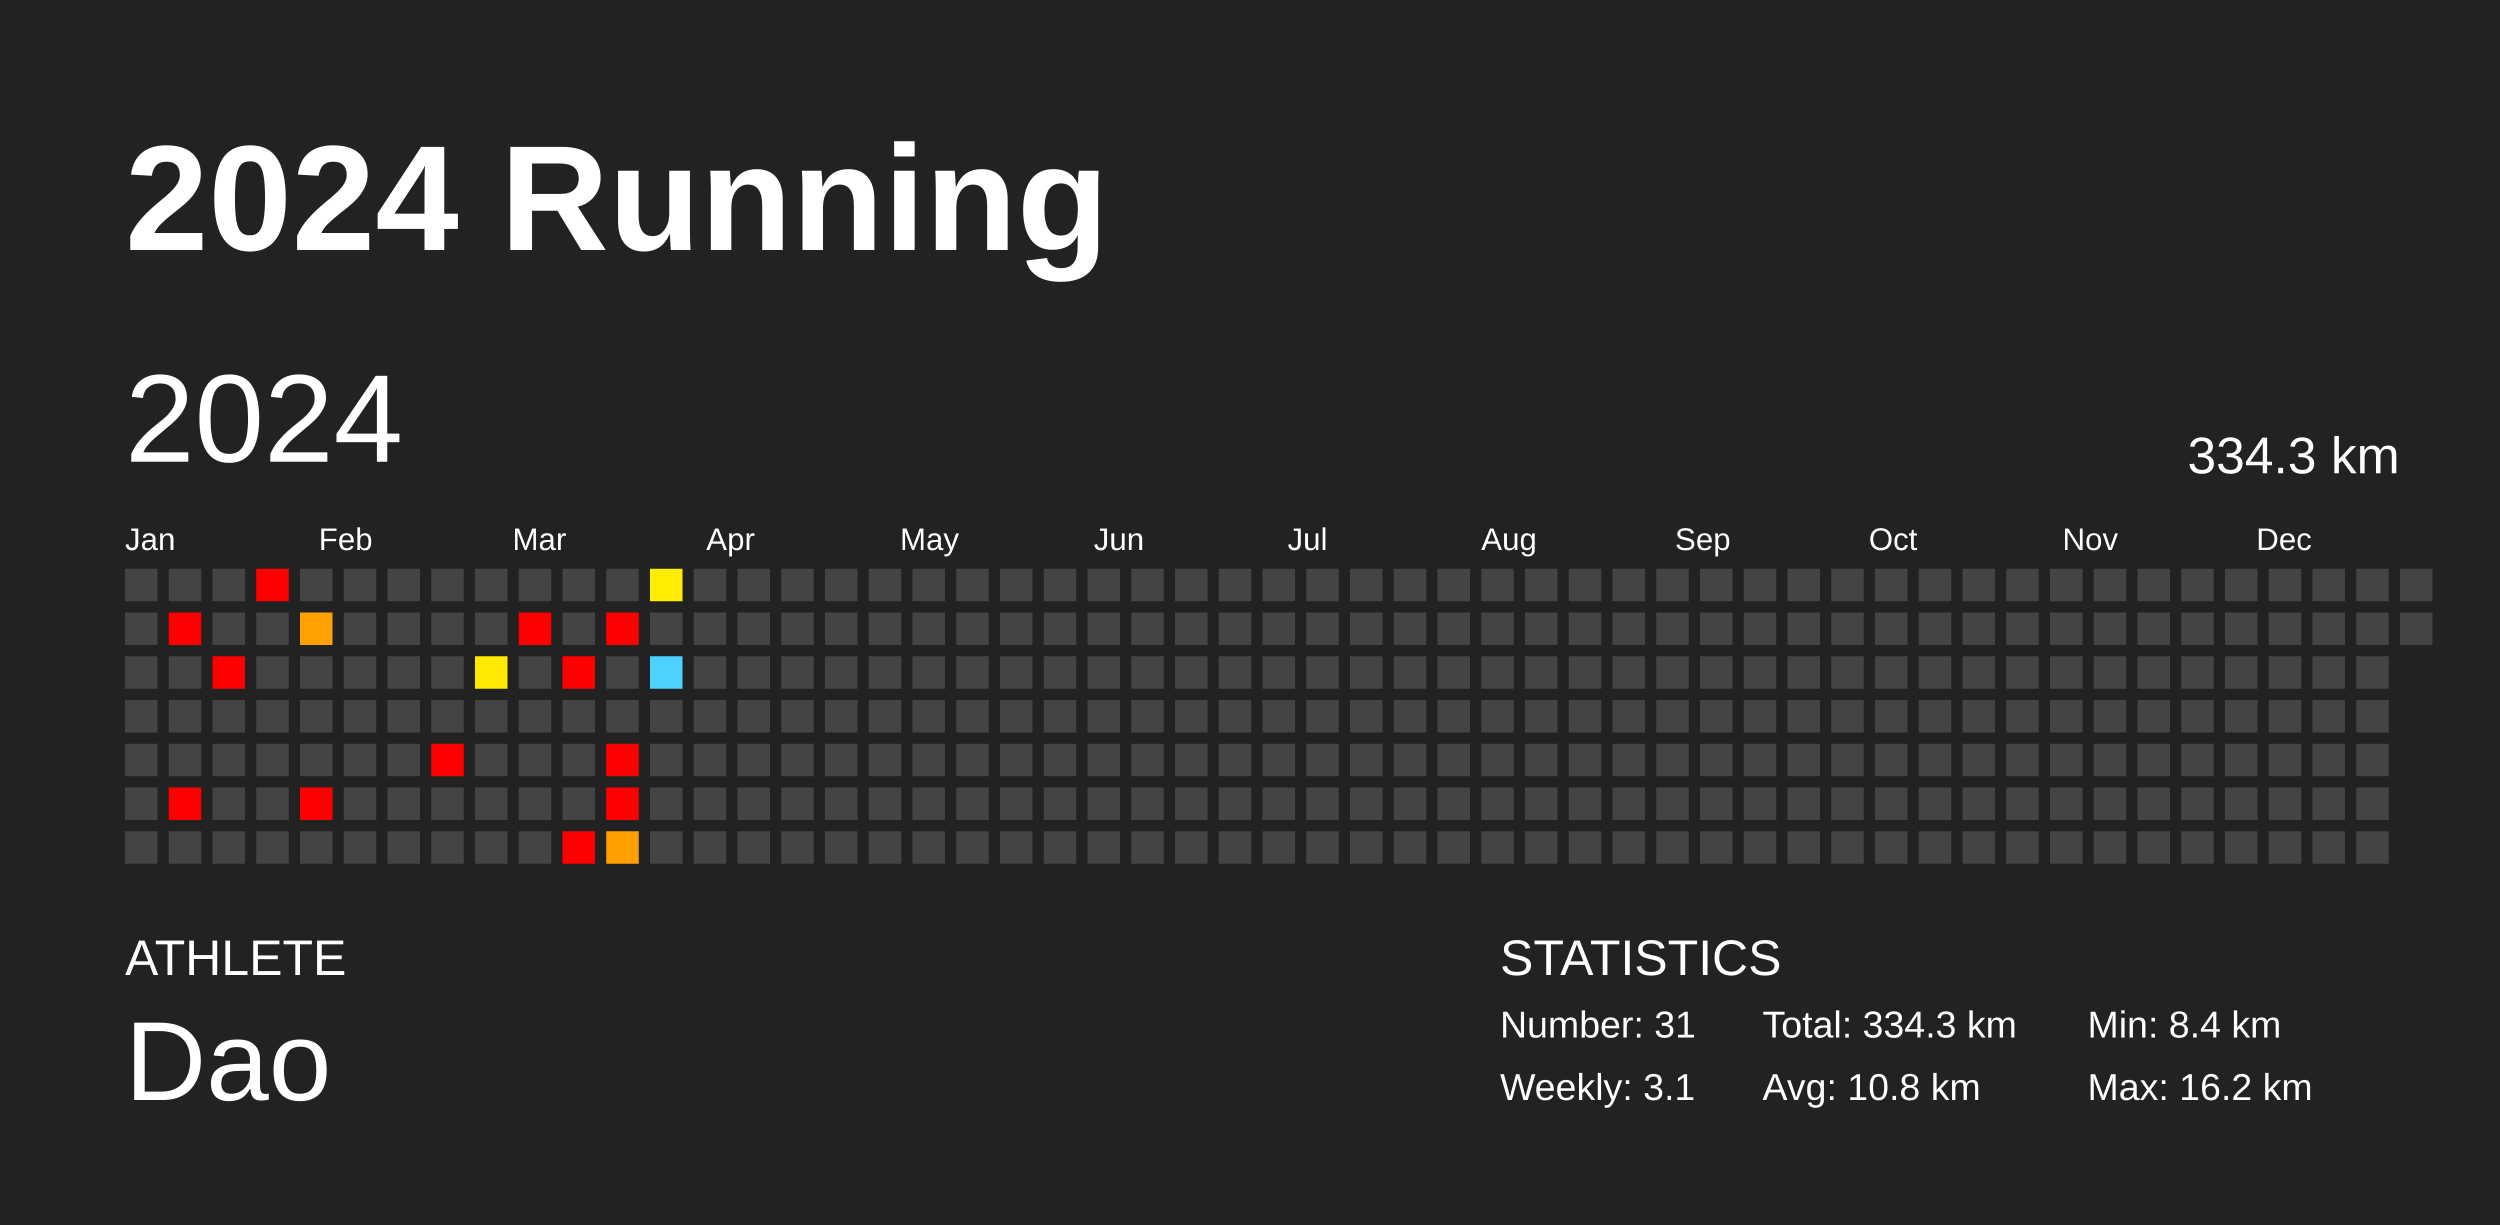
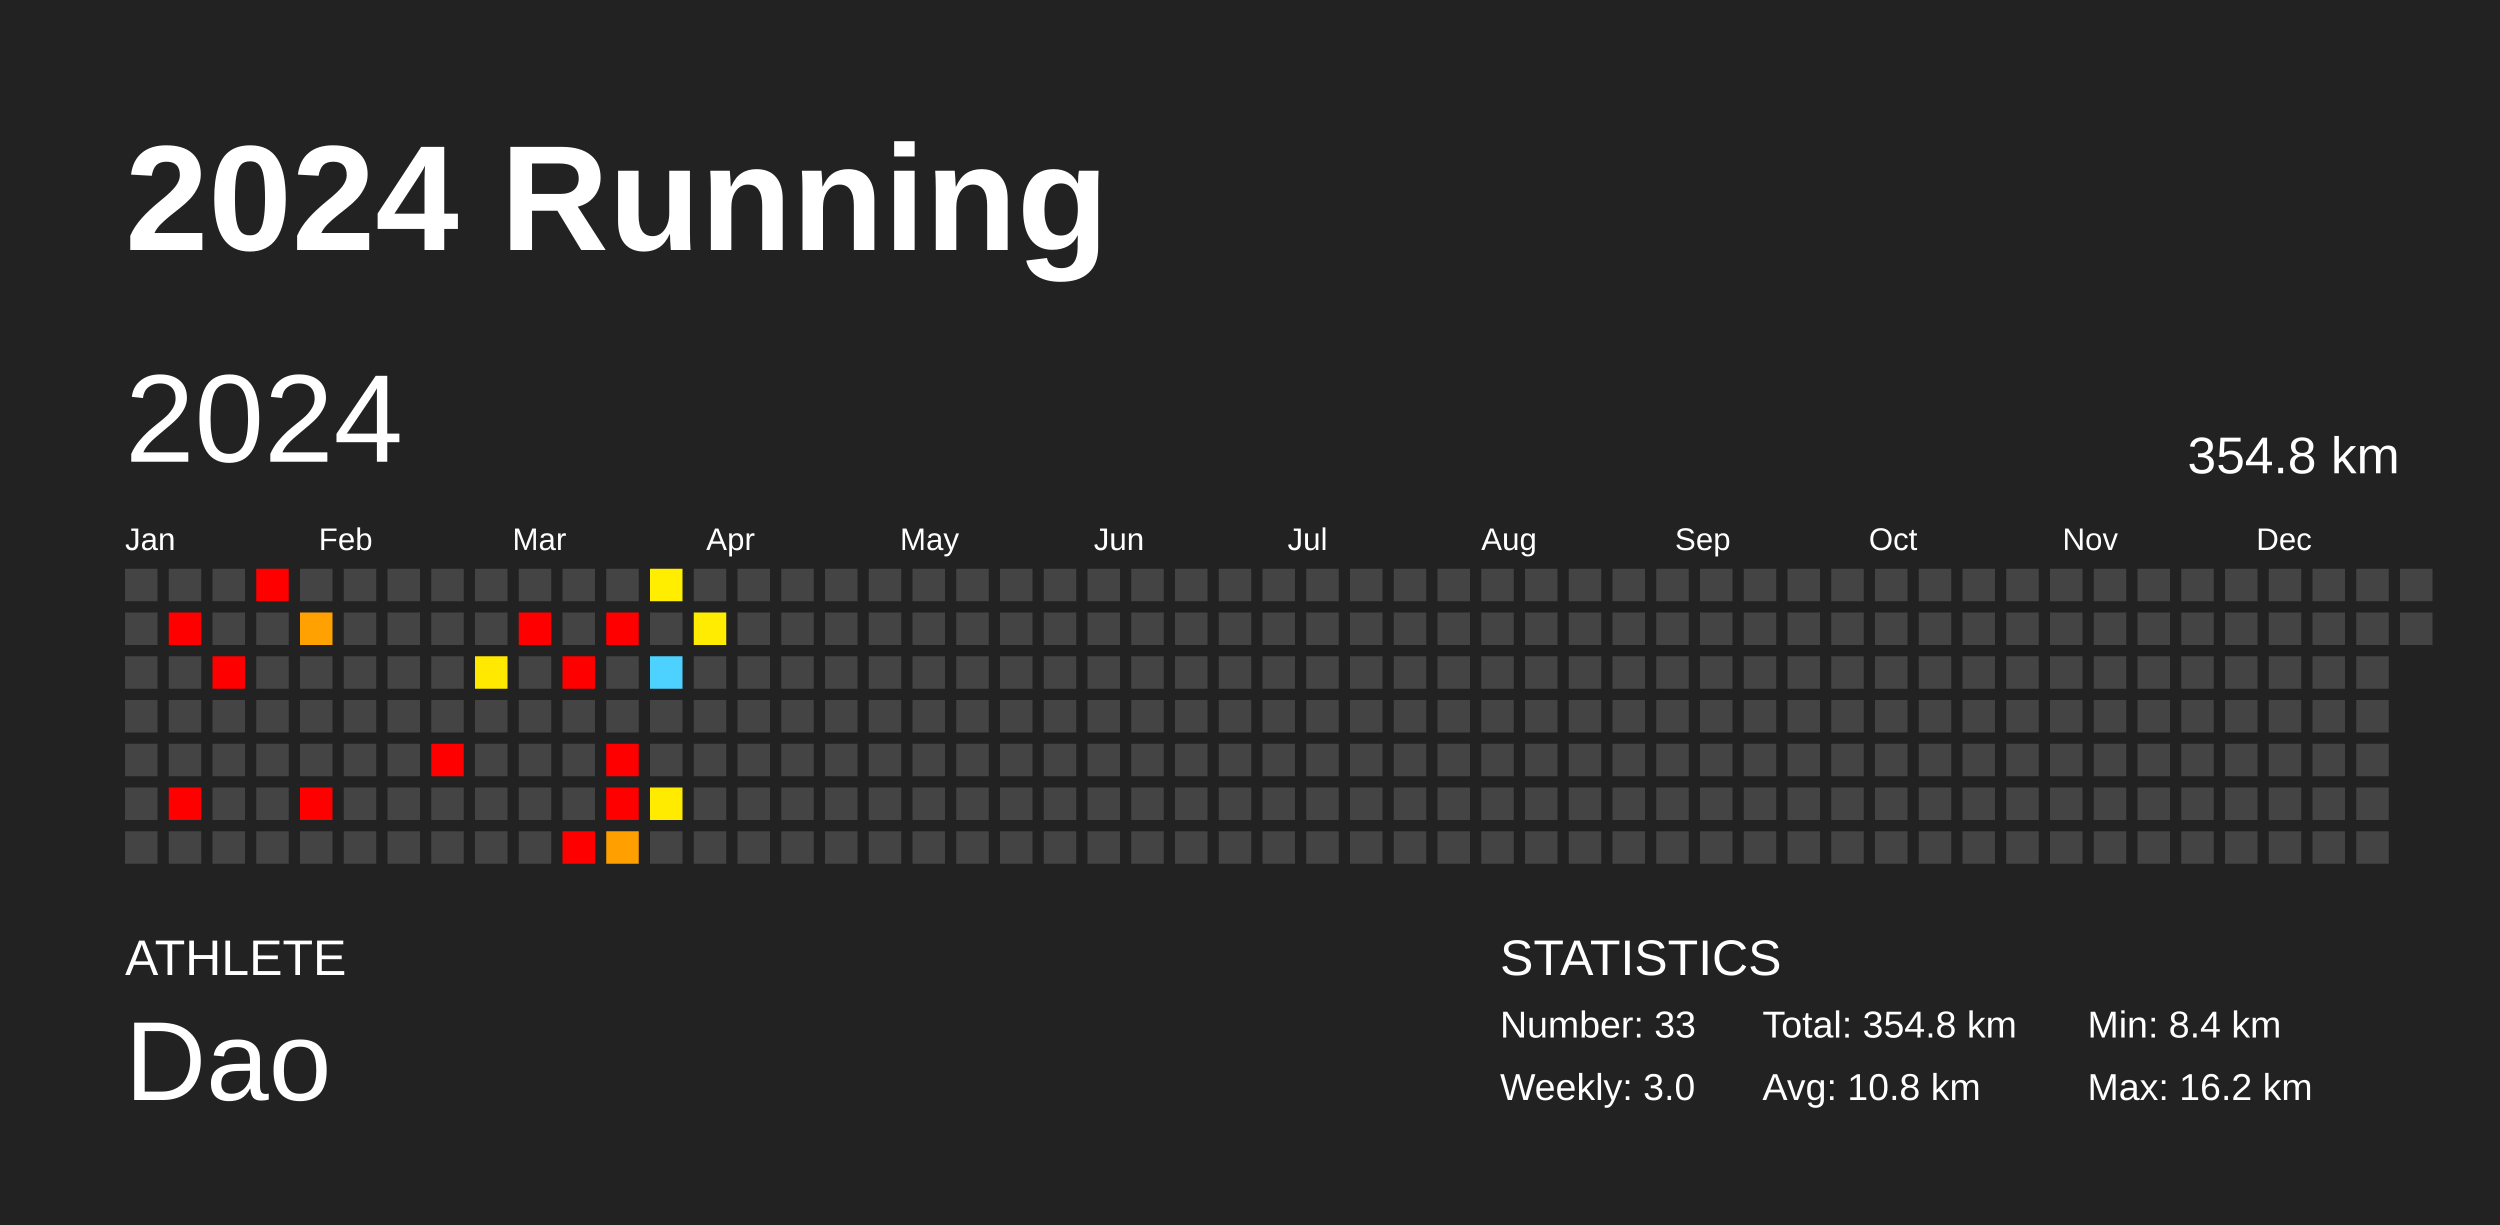
<svg xmlns="http://www.w3.org/2000/svg" baseProfile="full" height="98mm" version="1.1" viewBox="0,0,200,98" width="200mm">
  <defs />
  <rect fill="#222222" height="98" width="200" x="0" y="0" />
  <text fill="#FFFFFF" style="font-size:12px; font-family:Arial; font-weight:bold;" x="10" y="20">2024 Running</text>
  <text fill="#FFFFFF" style="font-size:4px; font-family:Arial" x="10" y="78">ATHLETE</text>
  <text fill="#FFFFFF" style="font-size:9px; font-family:Arial" x="10" y="88">Dao</text>
  <text fill="#FFFFFF" style="font-size:4px; font-family:Arial" x="120" y="78">STATISTICS</text>
-   <text fill="#FFFFFF" style="font-size:3px; font-family:Arial" x="120" y="83">Number: 31</text>
-   <text fill="#FFFFFF" style="font-size:3px; font-family:Arial" x="120" y="88">Weekly: 3.1</text>
-   <text fill="#FFFFFF" style="font-size:3px; font-family:Arial" x="141" y="83">Total: 334.3 km</text>
+   <text fill="#FFFFFF" style="font-size:3px; font-family:Arial" x="120" y="83">Number: 33</text>
+   <text fill="#FFFFFF" style="font-size:3px; font-family:Arial" x="120" y="88">Weekly: 3.0</text>
+   <text fill="#FFFFFF" style="font-size:3px; font-family:Arial" x="141" y="83">Total: 354.8 km</text>
  <text fill="#FFFFFF" style="font-size:3px; font-family:Arial" x="141" y="88">Avg: 10.8 km</text>
  <text fill="#FFFFFF" style="font-size:3px; font-family:Arial" x="167" y="83">Min: 8.4 km</text>
  <text fill="#FFFFFF" style="font-size:3px; font-family:Arial" x="167" y="88">Max: 16.2 km</text>
  <text dominant-baseline="hanging" fill="#FFFFFF" style="font-size:10.0px; font-family:Arial;" x="10" y="30">2024</text>
-   <text dominant-baseline="hanging" fill="#FFFFFF" style="font-size:4.125px; font-family:Arial;" x="175" y="35">334.3 km</text>
+   <text dominant-baseline="hanging" fill="#FFFFFF" style="font-size:4.125px; font-family:Arial;" x="175" y="35">354.8 km</text>
  <text fill="#FFFFFF" style="font-size:2.5px; font-family:Arial" x="10.0" y="44">Jan</text>
  <text fill="#FFFFFF" style="font-size:2.5px; font-family:Arial" x="25.5" y="44">Feb</text>
  <text fill="#FFFFFF" style="font-size:2.5px; font-family:Arial" x="41.0" y="44">Mar</text>
  <text fill="#FFFFFF" style="font-size:2.5px; font-family:Arial" x="56.5" y="44">Apr</text>
  <text fill="#FFFFFF" style="font-size:2.5px; font-family:Arial" x="72.0" y="44">May</text>
  <text fill="#FFFFFF" style="font-size:2.5px; font-family:Arial" x="87.5" y="44">Jun</text>
  <text fill="#FFFFFF" style="font-size:2.5px; font-family:Arial" x="103.0" y="44">Jul</text>
  <text fill="#FFFFFF" style="font-size:2.5px; font-family:Arial" x="118.5" y="44">Aug</text>
  <text fill="#FFFFFF" style="font-size:2.5px; font-family:Arial" x="134.0" y="44">Sep</text>
  <text fill="#FFFFFF" style="font-size:2.5px; font-family:Arial" x="149.5" y="44">Oct</text>
  <text fill="#FFFFFF" style="font-size:2.5px; font-family:Arial" x="165.0" y="44">Nov</text>
  <text fill="#FFFFFF" style="font-size:2.5px; font-family:Arial" x="180.5" y="44">Dec</text>
  <rect fill="#444444" height="2.6" width="2.6" x="10.0" y="45.5" />
  <rect fill="#444444" height="2.6" width="2.6" x="10.0" y="49.0" />
  <rect fill="#444444" height="2.6" width="2.6" x="10.0" y="52.5" />
  <rect fill="#444444" height="2.6" width="2.6" x="10.0" y="56.0" />
  <rect fill="#444444" height="2.6" width="2.6" x="10.0" y="59.5" />
  <rect fill="#444444" height="2.6" width="2.6" x="10.0" y="63.0" />
  <rect fill="#444444" height="2.6" width="2.6" x="10.0" y="66.5" />
  <rect fill="#444444" height="2.6" width="2.6" x="13.5" y="45.5" />
  <rect fill="red" height="2.6" width="2.6" x="13.5" y="49.0" />
  <rect fill="#444444" height="2.6" width="2.6" x="13.5" y="52.5" />
  <rect fill="#444444" height="2.6" width="2.6" x="13.5" y="56.0" />
  <rect fill="#444444" height="2.6" width="2.6" x="13.5" y="59.5" />
  <rect fill="red" height="2.6" width="2.6" x="13.5" y="63.0" />
  <rect fill="#444444" height="2.6" width="2.6" x="13.5" y="66.5" />
  <rect fill="#444444" height="2.6" width="2.6" x="17.0" y="45.5" />
  <rect fill="#444444" height="2.6" width="2.6" x="17.0" y="49.0" />
  <rect fill="red" height="2.6" width="2.6" x="17.0" y="52.5" />
  <rect fill="#444444" height="2.6" width="2.6" x="17.0" y="56.0" />
  <rect fill="#444444" height="2.6" width="2.6" x="17.0" y="59.5" />
  <rect fill="#444444" height="2.6" width="2.6" x="17.0" y="63.0" />
  <rect fill="#444444" height="2.6" width="2.6" x="17.0" y="66.5" />
  <rect fill="red" height="2.6" width="2.6" x="20.5" y="45.5" />
  <rect fill="#444444" height="2.6" width="2.6" x="20.5" y="49.0" />
  <rect fill="#444444" height="2.6" width="2.6" x="20.5" y="52.5" />
  <rect fill="#444444" height="2.6" width="2.6" x="20.5" y="56.0" />
  <rect fill="#444444" height="2.6" width="2.6" x="20.5" y="59.5" />
  <rect fill="#444444" height="2.6" width="2.6" x="20.5" y="63.0" />
  <rect fill="#444444" height="2.6" width="2.6" x="20.5" y="66.5" />
  <rect fill="#444444" height="2.6" width="2.6" x="24.0" y="45.5" />
  <rect fill="#ffa100" height="2.6" width="2.6" x="24.0" y="49.0" />
  <rect fill="#444444" height="2.6" width="2.6" x="24.0" y="52.5" />
  <rect fill="#444444" height="2.6" width="2.6" x="24.0" y="56.0" />
  <rect fill="#444444" height="2.6" width="2.6" x="24.0" y="59.5" />
  <rect fill="red" height="2.6" width="2.6" x="24.0" y="63.0" />
  <rect fill="#444444" height="2.6" width="2.6" x="24.0" y="66.5" />
  <rect fill="#444444" height="2.6" width="2.6" x="27.5" y="45.5" />
  <rect fill="#444444" height="2.6" width="2.6" x="27.5" y="49.0" />
  <rect fill="#444444" height="2.6" width="2.6" x="27.5" y="52.5" />
  <rect fill="#444444" height="2.6" width="2.6" x="27.5" y="56.0" />
  <rect fill="#444444" height="2.6" width="2.6" x="27.5" y="59.5" />
  <rect fill="#444444" height="2.6" width="2.6" x="27.5" y="63.0" />
  <rect fill="#444444" height="2.6" width="2.6" x="27.5" y="66.5" />
  <rect fill="#444444" height="2.6" width="2.6" x="31.0" y="45.5" />
  <rect fill="#444444" height="2.6" width="2.6" x="31.0" y="49.0" />
  <rect fill="#444444" height="2.6" width="2.6" x="31.0" y="52.5" />
  <rect fill="#444444" height="2.6" width="2.6" x="31.0" y="56.0" />
  <rect fill="#444444" height="2.6" width="2.6" x="31.0" y="59.5" />
  <rect fill="#444444" height="2.6" width="2.6" x="31.0" y="63.0" />
  <rect fill="#444444" height="2.6" width="2.6" x="31.0" y="66.5" />
  <rect fill="#444444" height="2.6" width="2.6" x="34.5" y="45.5" />
  <rect fill="#444444" height="2.6" width="2.6" x="34.5" y="49.0" />
  <rect fill="#444444" height="2.6" width="2.6" x="34.5" y="52.5" />
  <rect fill="#444444" height="2.6" width="2.6" x="34.5" y="56.0" />
  <rect fill="red" height="2.6" width="2.6" x="34.5" y="59.5" />
  <rect fill="#444444" height="2.6" width="2.6" x="34.5" y="63.0" />
  <rect fill="#444444" height="2.6" width="2.6" x="34.5" y="66.5" />
  <rect fill="#444444" height="2.6" width="2.6" x="38.0" y="45.5" />
  <rect fill="#444444" height="2.6" width="2.6" x="38.0" y="49.0" />
  <rect fill="#ffe900" height="2.6" width="2.6" x="38.0" y="52.5" />
  <rect fill="#444444" height="2.6" width="2.6" x="38.0" y="56.0" />
  <rect fill="#444444" height="2.6" width="2.6" x="38.0" y="59.5" />
  <rect fill="#444444" height="2.6" width="2.6" x="38.0" y="63.0" />
  <rect fill="#444444" height="2.6" width="2.6" x="38.0" y="66.5" />
  <rect fill="#444444" height="2.6" width="2.6" x="41.5" y="45.5" />
  <rect fill="red" height="2.6" width="2.6" x="41.5" y="49.0" />
  <rect fill="#444444" height="2.6" width="2.6" x="41.5" y="52.5" />
  <rect fill="#444444" height="2.6" width="2.6" x="41.5" y="56.0" />
  <rect fill="#444444" height="2.6" width="2.6" x="41.5" y="59.5" />
  <rect fill="#444444" height="2.6" width="2.6" x="41.5" y="63.0" />
  <rect fill="#444444" height="2.6" width="2.6" x="41.5" y="66.5" />
  <rect fill="#444444" height="2.6" width="2.6" x="45.0" y="45.5" />
  <rect fill="#444444" height="2.6" width="2.6" x="45.0" y="49.0" />
  <rect fill="red" height="2.6" width="2.6" x="45.0" y="52.5" />
  <rect fill="#444444" height="2.6" width="2.6" x="45.0" y="56.0" />
  <rect fill="#444444" height="2.6" width="2.6" x="45.0" y="59.5" />
  <rect fill="#444444" height="2.6" width="2.6" x="45.0" y="63.0" />
  <rect fill="red" height="2.6" width="2.6" x="45.0" y="66.5" />
  <rect fill="#444444" height="2.6" width="2.6" x="48.5" y="45.5" />
  <rect fill="red" height="2.6" width="2.6" x="48.5" y="49.0" />
  <rect fill="#444444" height="2.6" width="2.6" x="48.5" y="52.5" />
  <rect fill="#444444" height="2.6" width="2.6" x="48.5" y="56.0" />
  <rect fill="red" height="2.6" width="2.6" x="48.5" y="59.5" />
  <rect fill="red" height="2.6" width="2.6" x="48.5" y="63.0" />
  <rect fill="#ff9f00" height="2.6" width="2.6" x="48.5" y="66.5" />
  <rect fill="#ffee00" height="2.6" width="2.6" x="52.0" y="45.5" />
  <rect fill="#444444" height="2.6" width="2.6" x="52.0" y="49.0" />
  <rect fill="#4dd2ff" height="2.6" width="2.6" x="52.0" y="52.5" />
  <rect fill="#444444" height="2.6" width="2.6" x="52.0" y="56.0" />
  <rect fill="#444444" height="2.6" width="2.6" x="52.0" y="59.5" />
-   <rect fill="#444444" height="2.6" width="2.6" x="52.0" y="63.0" />
+   <rect fill="#ffeb00" height="2.6" width="2.6" x="52.0" y="63.0" />
  <rect fill="#444444" height="2.6" width="2.6" x="52.0" y="66.5" />
  <rect fill="#444444" height="2.6" width="2.6" x="55.5" y="45.5" />
-   <rect fill="#444444" height="2.6" width="2.6" x="55.5" y="49.0" />
+   <rect fill="#ffec00" height="2.6" width="2.6" x="55.5" y="49.0" />
  <rect fill="#444444" height="2.6" width="2.6" x="55.5" y="52.5" />
  <rect fill="#444444" height="2.6" width="2.6" x="55.5" y="56.0" />
  <rect fill="#444444" height="2.6" width="2.6" x="55.5" y="59.5" />
  <rect fill="#444444" height="2.6" width="2.6" x="55.5" y="63.0" />
  <rect fill="#444444" height="2.6" width="2.6" x="55.5" y="66.5" />
  <rect fill="#444444" height="2.6" width="2.6" x="59.0" y="45.5" />
  <rect fill="#444444" height="2.6" width="2.6" x="59.0" y="49.0" />
  <rect fill="#444444" height="2.6" width="2.6" x="59.0" y="52.5" />
  <rect fill="#444444" height="2.6" width="2.6" x="59.0" y="56.0" />
  <rect fill="#444444" height="2.6" width="2.6" x="59.0" y="59.5" />
  <rect fill="#444444" height="2.6" width="2.6" x="59.0" y="63.0" />
  <rect fill="#444444" height="2.6" width="2.6" x="59.0" y="66.5" />
  <rect fill="#444444" height="2.6" width="2.6" x="62.5" y="45.5" />
  <rect fill="#444444" height="2.6" width="2.6" x="62.5" y="49.0" />
  <rect fill="#444444" height="2.6" width="2.6" x="62.5" y="52.5" />
  <rect fill="#444444" height="2.6" width="2.6" x="62.5" y="56.0" />
  <rect fill="#444444" height="2.6" width="2.6" x="62.5" y="59.5" />
  <rect fill="#444444" height="2.6" width="2.6" x="62.5" y="63.0" />
  <rect fill="#444444" height="2.6" width="2.6" x="62.5" y="66.5" />
  <rect fill="#444444" height="2.6" width="2.6" x="66.0" y="45.5" />
  <rect fill="#444444" height="2.6" width="2.6" x="66.0" y="49.0" />
  <rect fill="#444444" height="2.6" width="2.6" x="66.0" y="52.5" />
  <rect fill="#444444" height="2.6" width="2.6" x="66.0" y="56.0" />
  <rect fill="#444444" height="2.6" width="2.6" x="66.0" y="59.5" />
  <rect fill="#444444" height="2.6" width="2.6" x="66.0" y="63.0" />
  <rect fill="#444444" height="2.6" width="2.6" x="66.0" y="66.5" />
  <rect fill="#444444" height="2.6" width="2.6" x="69.5" y="45.5" />
  <rect fill="#444444" height="2.6" width="2.6" x="69.5" y="49.0" />
  <rect fill="#444444" height="2.6" width="2.6" x="69.5" y="52.5" />
  <rect fill="#444444" height="2.6" width="2.6" x="69.5" y="56.0" />
  <rect fill="#444444" height="2.6" width="2.6" x="69.5" y="59.5" />
  <rect fill="#444444" height="2.6" width="2.6" x="69.5" y="63.0" />
  <rect fill="#444444" height="2.6" width="2.6" x="69.5" y="66.5" />
  <rect fill="#444444" height="2.6" width="2.6" x="73.0" y="45.5" />
  <rect fill="#444444" height="2.6" width="2.6" x="73.0" y="49.0" />
  <rect fill="#444444" height="2.6" width="2.6" x="73.0" y="52.5" />
  <rect fill="#444444" height="2.6" width="2.6" x="73.0" y="56.0" />
  <rect fill="#444444" height="2.6" width="2.6" x="73.0" y="59.5" />
  <rect fill="#444444" height="2.6" width="2.6" x="73.0" y="63.0" />
  <rect fill="#444444" height="2.6" width="2.6" x="73.0" y="66.5" />
  <rect fill="#444444" height="2.6" width="2.6" x="76.5" y="45.5" />
  <rect fill="#444444" height="2.6" width="2.6" x="76.5" y="49.0" />
  <rect fill="#444444" height="2.6" width="2.6" x="76.5" y="52.5" />
  <rect fill="#444444" height="2.6" width="2.6" x="76.5" y="56.0" />
  <rect fill="#444444" height="2.6" width="2.6" x="76.5" y="59.5" />
  <rect fill="#444444" height="2.6" width="2.6" x="76.5" y="63.0" />
  <rect fill="#444444" height="2.6" width="2.6" x="76.5" y="66.5" />
  <rect fill="#444444" height="2.6" width="2.6" x="80.0" y="45.5" />
  <rect fill="#444444" height="2.6" width="2.6" x="80.0" y="49.0" />
  <rect fill="#444444" height="2.6" width="2.6" x="80.0" y="52.5" />
  <rect fill="#444444" height="2.6" width="2.6" x="80.0" y="56.0" />
  <rect fill="#444444" height="2.6" width="2.6" x="80.0" y="59.5" />
  <rect fill="#444444" height="2.6" width="2.6" x="80.0" y="63.0" />
  <rect fill="#444444" height="2.6" width="2.6" x="80.0" y="66.5" />
  <rect fill="#444444" height="2.6" width="2.6" x="83.5" y="45.5" />
  <rect fill="#444444" height="2.6" width="2.6" x="83.5" y="49.0" />
  <rect fill="#444444" height="2.6" width="2.6" x="83.5" y="52.5" />
  <rect fill="#444444" height="2.6" width="2.6" x="83.5" y="56.0" />
  <rect fill="#444444" height="2.6" width="2.6" x="83.5" y="59.5" />
  <rect fill="#444444" height="2.6" width="2.6" x="83.5" y="63.0" />
  <rect fill="#444444" height="2.6" width="2.6" x="83.5" y="66.5" />
  <rect fill="#444444" height="2.6" width="2.6" x="87.0" y="45.5" />
  <rect fill="#444444" height="2.6" width="2.6" x="87.0" y="49.0" />
  <rect fill="#444444" height="2.6" width="2.6" x="87.0" y="52.5" />
  <rect fill="#444444" height="2.6" width="2.6" x="87.0" y="56.0" />
  <rect fill="#444444" height="2.6" width="2.6" x="87.0" y="59.5" />
  <rect fill="#444444" height="2.6" width="2.6" x="87.0" y="63.0" />
  <rect fill="#444444" height="2.6" width="2.6" x="87.0" y="66.5" />
  <rect fill="#444444" height="2.6" width="2.6" x="90.5" y="45.5" />
  <rect fill="#444444" height="2.6" width="2.6" x="90.5" y="49.0" />
  <rect fill="#444444" height="2.6" width="2.6" x="90.5" y="52.5" />
  <rect fill="#444444" height="2.6" width="2.6" x="90.5" y="56.0" />
  <rect fill="#444444" height="2.6" width="2.6" x="90.5" y="59.5" />
  <rect fill="#444444" height="2.6" width="2.6" x="90.5" y="63.0" />
  <rect fill="#444444" height="2.6" width="2.6" x="90.5" y="66.5" />
  <rect fill="#444444" height="2.6" width="2.6" x="94.0" y="45.5" />
  <rect fill="#444444" height="2.6" width="2.6" x="94.0" y="49.0" />
  <rect fill="#444444" height="2.6" width="2.6" x="94.0" y="52.5" />
  <rect fill="#444444" height="2.6" width="2.6" x="94.0" y="56.0" />
  <rect fill="#444444" height="2.6" width="2.6" x="94.0" y="59.5" />
  <rect fill="#444444" height="2.6" width="2.6" x="94.0" y="63.0" />
  <rect fill="#444444" height="2.6" width="2.6" x="94.0" y="66.5" />
  <rect fill="#444444" height="2.6" width="2.6" x="97.5" y="45.5" />
  <rect fill="#444444" height="2.6" width="2.6" x="97.5" y="49.0" />
  <rect fill="#444444" height="2.6" width="2.6" x="97.5" y="52.5" />
  <rect fill="#444444" height="2.6" width="2.6" x="97.5" y="56.0" />
  <rect fill="#444444" height="2.6" width="2.6" x="97.5" y="59.5" />
  <rect fill="#444444" height="2.6" width="2.6" x="97.5" y="63.0" />
  <rect fill="#444444" height="2.6" width="2.6" x="97.5" y="66.5" />
  <rect fill="#444444" height="2.6" width="2.6" x="101.0" y="45.5" />
  <rect fill="#444444" height="2.6" width="2.6" x="101.0" y="49.0" />
  <rect fill="#444444" height="2.6" width="2.6" x="101.0" y="52.5" />
  <rect fill="#444444" height="2.6" width="2.6" x="101.0" y="56.0" />
  <rect fill="#444444" height="2.6" width="2.6" x="101.0" y="59.5" />
  <rect fill="#444444" height="2.6" width="2.6" x="101.0" y="63.0" />
  <rect fill="#444444" height="2.6" width="2.6" x="101.0" y="66.5" />
  <rect fill="#444444" height="2.6" width="2.6" x="104.5" y="45.5" />
  <rect fill="#444444" height="2.6" width="2.6" x="104.5" y="49.0" />
  <rect fill="#444444" height="2.6" width="2.6" x="104.5" y="52.5" />
  <rect fill="#444444" height="2.6" width="2.6" x="104.5" y="56.0" />
  <rect fill="#444444" height="2.6" width="2.6" x="104.5" y="59.5" />
  <rect fill="#444444" height="2.6" width="2.6" x="104.5" y="63.0" />
  <rect fill="#444444" height="2.6" width="2.6" x="104.5" y="66.5" />
  <rect fill="#444444" height="2.6" width="2.6" x="108.0" y="45.5" />
  <rect fill="#444444" height="2.6" width="2.6" x="108.0" y="49.0" />
  <rect fill="#444444" height="2.6" width="2.6" x="108.0" y="52.5" />
  <rect fill="#444444" height="2.6" width="2.6" x="108.0" y="56.0" />
  <rect fill="#444444" height="2.6" width="2.6" x="108.0" y="59.5" />
  <rect fill="#444444" height="2.6" width="2.6" x="108.0" y="63.0" />
  <rect fill="#444444" height="2.6" width="2.6" x="108.0" y="66.5" />
  <rect fill="#444444" height="2.6" width="2.6" x="111.5" y="45.5" />
  <rect fill="#444444" height="2.6" width="2.6" x="111.5" y="49.0" />
  <rect fill="#444444" height="2.6" width="2.6" x="111.5" y="52.5" />
  <rect fill="#444444" height="2.6" width="2.6" x="111.5" y="56.0" />
  <rect fill="#444444" height="2.6" width="2.6" x="111.5" y="59.5" />
  <rect fill="#444444" height="2.6" width="2.6" x="111.5" y="63.0" />
  <rect fill="#444444" height="2.6" width="2.6" x="111.5" y="66.5" />
  <rect fill="#444444" height="2.6" width="2.6" x="115.0" y="45.5" />
  <rect fill="#444444" height="2.6" width="2.6" x="115.0" y="49.0" />
  <rect fill="#444444" height="2.6" width="2.6" x="115.0" y="52.5" />
  <rect fill="#444444" height="2.6" width="2.6" x="115.0" y="56.0" />
  <rect fill="#444444" height="2.6" width="2.6" x="115.0" y="59.5" />
  <rect fill="#444444" height="2.6" width="2.6" x="115.0" y="63.0" />
  <rect fill="#444444" height="2.6" width="2.6" x="115.0" y="66.5" />
  <rect fill="#444444" height="2.6" width="2.6" x="118.5" y="45.5" />
  <rect fill="#444444" height="2.6" width="2.6" x="118.5" y="49.0" />
  <rect fill="#444444" height="2.6" width="2.6" x="118.5" y="52.5" />
  <rect fill="#444444" height="2.6" width="2.6" x="118.5" y="56.0" />
  <rect fill="#444444" height="2.6" width="2.6" x="118.5" y="59.5" />
  <rect fill="#444444" height="2.6" width="2.6" x="118.5" y="63.0" />
  <rect fill="#444444" height="2.6" width="2.6" x="118.5" y="66.5" />
  <rect fill="#444444" height="2.6" width="2.6" x="122.0" y="45.5" />
  <rect fill="#444444" height="2.6" width="2.6" x="122.0" y="49.0" />
  <rect fill="#444444" height="2.6" width="2.6" x="122.0" y="52.5" />
  <rect fill="#444444" height="2.6" width="2.6" x="122.0" y="56.0" />
  <rect fill="#444444" height="2.6" width="2.6" x="122.0" y="59.5" />
  <rect fill="#444444" height="2.6" width="2.6" x="122.0" y="63.0" />
  <rect fill="#444444" height="2.6" width="2.6" x="122.0" y="66.5" />
  <rect fill="#444444" height="2.6" width="2.6" x="125.5" y="45.5" />
  <rect fill="#444444" height="2.6" width="2.6" x="125.5" y="49.0" />
  <rect fill="#444444" height="2.6" width="2.6" x="125.5" y="52.5" />
  <rect fill="#444444" height="2.6" width="2.6" x="125.5" y="56.0" />
  <rect fill="#444444" height="2.6" width="2.6" x="125.5" y="59.5" />
  <rect fill="#444444" height="2.6" width="2.6" x="125.5" y="63.0" />
  <rect fill="#444444" height="2.6" width="2.6" x="125.5" y="66.5" />
  <rect fill="#444444" height="2.6" width="2.6" x="129.0" y="45.5" />
  <rect fill="#444444" height="2.6" width="2.6" x="129.0" y="49.0" />
  <rect fill="#444444" height="2.6" width="2.6" x="129.0" y="52.5" />
  <rect fill="#444444" height="2.6" width="2.6" x="129.0" y="56.0" />
  <rect fill="#444444" height="2.6" width="2.6" x="129.0" y="59.5" />
  <rect fill="#444444" height="2.6" width="2.6" x="129.0" y="63.0" />
  <rect fill="#444444" height="2.6" width="2.6" x="129.0" y="66.5" />
  <rect fill="#444444" height="2.6" width="2.6" x="132.5" y="45.5" />
  <rect fill="#444444" height="2.6" width="2.6" x="132.5" y="49.0" />
  <rect fill="#444444" height="2.6" width="2.6" x="132.5" y="52.5" />
  <rect fill="#444444" height="2.6" width="2.6" x="132.5" y="56.0" />
  <rect fill="#444444" height="2.6" width="2.6" x="132.5" y="59.5" />
  <rect fill="#444444" height="2.6" width="2.6" x="132.5" y="63.0" />
  <rect fill="#444444" height="2.6" width="2.6" x="132.5" y="66.5" />
  <rect fill="#444444" height="2.6" width="2.6" x="136.0" y="45.5" />
  <rect fill="#444444" height="2.6" width="2.6" x="136.0" y="49.0" />
  <rect fill="#444444" height="2.6" width="2.6" x="136.0" y="52.5" />
  <rect fill="#444444" height="2.6" width="2.6" x="136.0" y="56.0" />
  <rect fill="#444444" height="2.6" width="2.6" x="136.0" y="59.5" />
  <rect fill="#444444" height="2.6" width="2.6" x="136.0" y="63.0" />
  <rect fill="#444444" height="2.6" width="2.6" x="136.0" y="66.5" />
  <rect fill="#444444" height="2.6" width="2.6" x="139.5" y="45.5" />
  <rect fill="#444444" height="2.6" width="2.6" x="139.5" y="49.0" />
  <rect fill="#444444" height="2.6" width="2.6" x="139.5" y="52.5" />
  <rect fill="#444444" height="2.6" width="2.6" x="139.5" y="56.0" />
  <rect fill="#444444" height="2.6" width="2.6" x="139.5" y="59.5" />
  <rect fill="#444444" height="2.6" width="2.6" x="139.5" y="63.0" />
  <rect fill="#444444" height="2.6" width="2.6" x="139.5" y="66.5" />
  <rect fill="#444444" height="2.6" width="2.6" x="143.0" y="45.5" />
  <rect fill="#444444" height="2.6" width="2.6" x="143.0" y="49.0" />
  <rect fill="#444444" height="2.6" width="2.6" x="143.0" y="52.5" />
  <rect fill="#444444" height="2.6" width="2.6" x="143.0" y="56.0" />
  <rect fill="#444444" height="2.6" width="2.6" x="143.0" y="59.5" />
  <rect fill="#444444" height="2.6" width="2.6" x="143.0" y="63.0" />
  <rect fill="#444444" height="2.6" width="2.6" x="143.0" y="66.5" />
  <rect fill="#444444" height="2.6" width="2.6" x="146.5" y="45.5" />
  <rect fill="#444444" height="2.6" width="2.6" x="146.5" y="49.0" />
  <rect fill="#444444" height="2.6" width="2.6" x="146.5" y="52.5" />
  <rect fill="#444444" height="2.6" width="2.6" x="146.5" y="56.0" />
  <rect fill="#444444" height="2.6" width="2.6" x="146.5" y="59.5" />
  <rect fill="#444444" height="2.6" width="2.6" x="146.5" y="63.0" />
  <rect fill="#444444" height="2.6" width="2.6" x="146.5" y="66.5" />
  <rect fill="#444444" height="2.6" width="2.6" x="150.0" y="45.5" />
  <rect fill="#444444" height="2.6" width="2.6" x="150.0" y="49.0" />
  <rect fill="#444444" height="2.6" width="2.6" x="150.0" y="52.5" />
  <rect fill="#444444" height="2.6" width="2.6" x="150.0" y="56.0" />
  <rect fill="#444444" height="2.6" width="2.6" x="150.0" y="59.5" />
  <rect fill="#444444" height="2.6" width="2.6" x="150.0" y="63.0" />
  <rect fill="#444444" height="2.6" width="2.6" x="150.0" y="66.5" />
  <rect fill="#444444" height="2.6" width="2.6" x="153.5" y="45.5" />
  <rect fill="#444444" height="2.6" width="2.6" x="153.5" y="49.0" />
  <rect fill="#444444" height="2.6" width="2.6" x="153.5" y="52.5" />
  <rect fill="#444444" height="2.6" width="2.6" x="153.5" y="56.0" />
  <rect fill="#444444" height="2.6" width="2.6" x="153.5" y="59.5" />
  <rect fill="#444444" height="2.6" width="2.6" x="153.5" y="63.0" />
  <rect fill="#444444" height="2.6" width="2.6" x="153.5" y="66.5" />
  <rect fill="#444444" height="2.6" width="2.6" x="157.0" y="45.5" />
  <rect fill="#444444" height="2.6" width="2.6" x="157.0" y="49.0" />
  <rect fill="#444444" height="2.6" width="2.6" x="157.0" y="52.5" />
  <rect fill="#444444" height="2.6" width="2.6" x="157.0" y="56.0" />
  <rect fill="#444444" height="2.6" width="2.6" x="157.0" y="59.5" />
  <rect fill="#444444" height="2.6" width="2.6" x="157.0" y="63.0" />
  <rect fill="#444444" height="2.6" width="2.6" x="157.0" y="66.5" />
  <rect fill="#444444" height="2.6" width="2.6" x="160.5" y="45.5" />
  <rect fill="#444444" height="2.6" width="2.6" x="160.5" y="49.0" />
  <rect fill="#444444" height="2.6" width="2.6" x="160.5" y="52.5" />
  <rect fill="#444444" height="2.6" width="2.6" x="160.5" y="56.0" />
  <rect fill="#444444" height="2.6" width="2.6" x="160.5" y="59.5" />
  <rect fill="#444444" height="2.6" width="2.6" x="160.5" y="63.0" />
  <rect fill="#444444" height="2.6" width="2.6" x="160.5" y="66.5" />
  <rect fill="#444444" height="2.6" width="2.6" x="164.0" y="45.5" />
  <rect fill="#444444" height="2.6" width="2.6" x="164.0" y="49.0" />
  <rect fill="#444444" height="2.6" width="2.6" x="164.0" y="52.5" />
  <rect fill="#444444" height="2.6" width="2.6" x="164.0" y="56.0" />
  <rect fill="#444444" height="2.6" width="2.6" x="164.0" y="59.5" />
  <rect fill="#444444" height="2.6" width="2.6" x="164.0" y="63.0" />
  <rect fill="#444444" height="2.6" width="2.6" x="164.0" y="66.5" />
  <rect fill="#444444" height="2.6" width="2.6" x="167.5" y="45.5" />
  <rect fill="#444444" height="2.6" width="2.6" x="167.5" y="49.0" />
  <rect fill="#444444" height="2.6" width="2.6" x="167.5" y="52.5" />
  <rect fill="#444444" height="2.6" width="2.6" x="167.5" y="56.0" />
  <rect fill="#444444" height="2.6" width="2.6" x="167.5" y="59.5" />
  <rect fill="#444444" height="2.6" width="2.6" x="167.5" y="63.0" />
  <rect fill="#444444" height="2.6" width="2.6" x="167.5" y="66.5" />
  <rect fill="#444444" height="2.6" width="2.6" x="171.0" y="45.5" />
  <rect fill="#444444" height="2.6" width="2.6" x="171.0" y="49.0" />
  <rect fill="#444444" height="2.6" width="2.6" x="171.0" y="52.5" />
  <rect fill="#444444" height="2.6" width="2.6" x="171.0" y="56.0" />
  <rect fill="#444444" height="2.6" width="2.6" x="171.0" y="59.5" />
  <rect fill="#444444" height="2.6" width="2.6" x="171.0" y="63.0" />
  <rect fill="#444444" height="2.6" width="2.6" x="171.0" y="66.5" />
  <rect fill="#444444" height="2.6" width="2.6" x="174.5" y="45.5" />
  <rect fill="#444444" height="2.6" width="2.6" x="174.5" y="49.0" />
  <rect fill="#444444" height="2.6" width="2.6" x="174.5" y="52.5" />
  <rect fill="#444444" height="2.6" width="2.6" x="174.5" y="56.0" />
  <rect fill="#444444" height="2.6" width="2.6" x="174.5" y="59.5" />
  <rect fill="#444444" height="2.6" width="2.6" x="174.5" y="63.0" />
  <rect fill="#444444" height="2.6" width="2.6" x="174.5" y="66.5" />
  <rect fill="#444444" height="2.6" width="2.6" x="178.0" y="45.5" />
  <rect fill="#444444" height="2.6" width="2.6" x="178.0" y="49.0" />
  <rect fill="#444444" height="2.6" width="2.6" x="178.0" y="52.5" />
  <rect fill="#444444" height="2.6" width="2.6" x="178.0" y="56.0" />
  <rect fill="#444444" height="2.6" width="2.6" x="178.0" y="59.5" />
  <rect fill="#444444" height="2.6" width="2.6" x="178.0" y="63.0" />
  <rect fill="#444444" height="2.6" width="2.6" x="178.0" y="66.5" />
  <rect fill="#444444" height="2.6" width="2.6" x="181.5" y="45.5" />
  <rect fill="#444444" height="2.6" width="2.6" x="181.5" y="49.0" />
  <rect fill="#444444" height="2.6" width="2.6" x="181.5" y="52.5" />
  <rect fill="#444444" height="2.6" width="2.6" x="181.5" y="56.0" />
  <rect fill="#444444" height="2.6" width="2.6" x="181.5" y="59.5" />
  <rect fill="#444444" height="2.6" width="2.6" x="181.5" y="63.0" />
  <rect fill="#444444" height="2.6" width="2.6" x="181.5" y="66.5" />
  <rect fill="#444444" height="2.6" width="2.6" x="185.0" y="45.5" />
  <rect fill="#444444" height="2.6" width="2.6" x="185.0" y="49.0" />
  <rect fill="#444444" height="2.6" width="2.6" x="185.0" y="52.5" />
  <rect fill="#444444" height="2.6" width="2.6" x="185.0" y="56.0" />
  <rect fill="#444444" height="2.6" width="2.6" x="185.0" y="59.5" />
  <rect fill="#444444" height="2.6" width="2.6" x="185.0" y="63.0" />
  <rect fill="#444444" height="2.6" width="2.6" x="185.0" y="66.5" />
  <rect fill="#444444" height="2.6" width="2.6" x="188.5" y="45.5" />
  <rect fill="#444444" height="2.6" width="2.6" x="188.5" y="49.0" />
  <rect fill="#444444" height="2.6" width="2.6" x="188.5" y="52.5" />
  <rect fill="#444444" height="2.6" width="2.6" x="188.5" y="56.0" />
  <rect fill="#444444" height="2.6" width="2.6" x="188.5" y="59.5" />
  <rect fill="#444444" height="2.6" width="2.6" x="188.5" y="63.0" />
  <rect fill="#444444" height="2.6" width="2.6" x="188.5" y="66.5" />
  <rect fill="#444444" height="2.6" width="2.6" x="192.0" y="45.5" />
  <rect fill="#444444" height="2.6" width="2.6" x="192.0" y="49.0" />
</svg>
